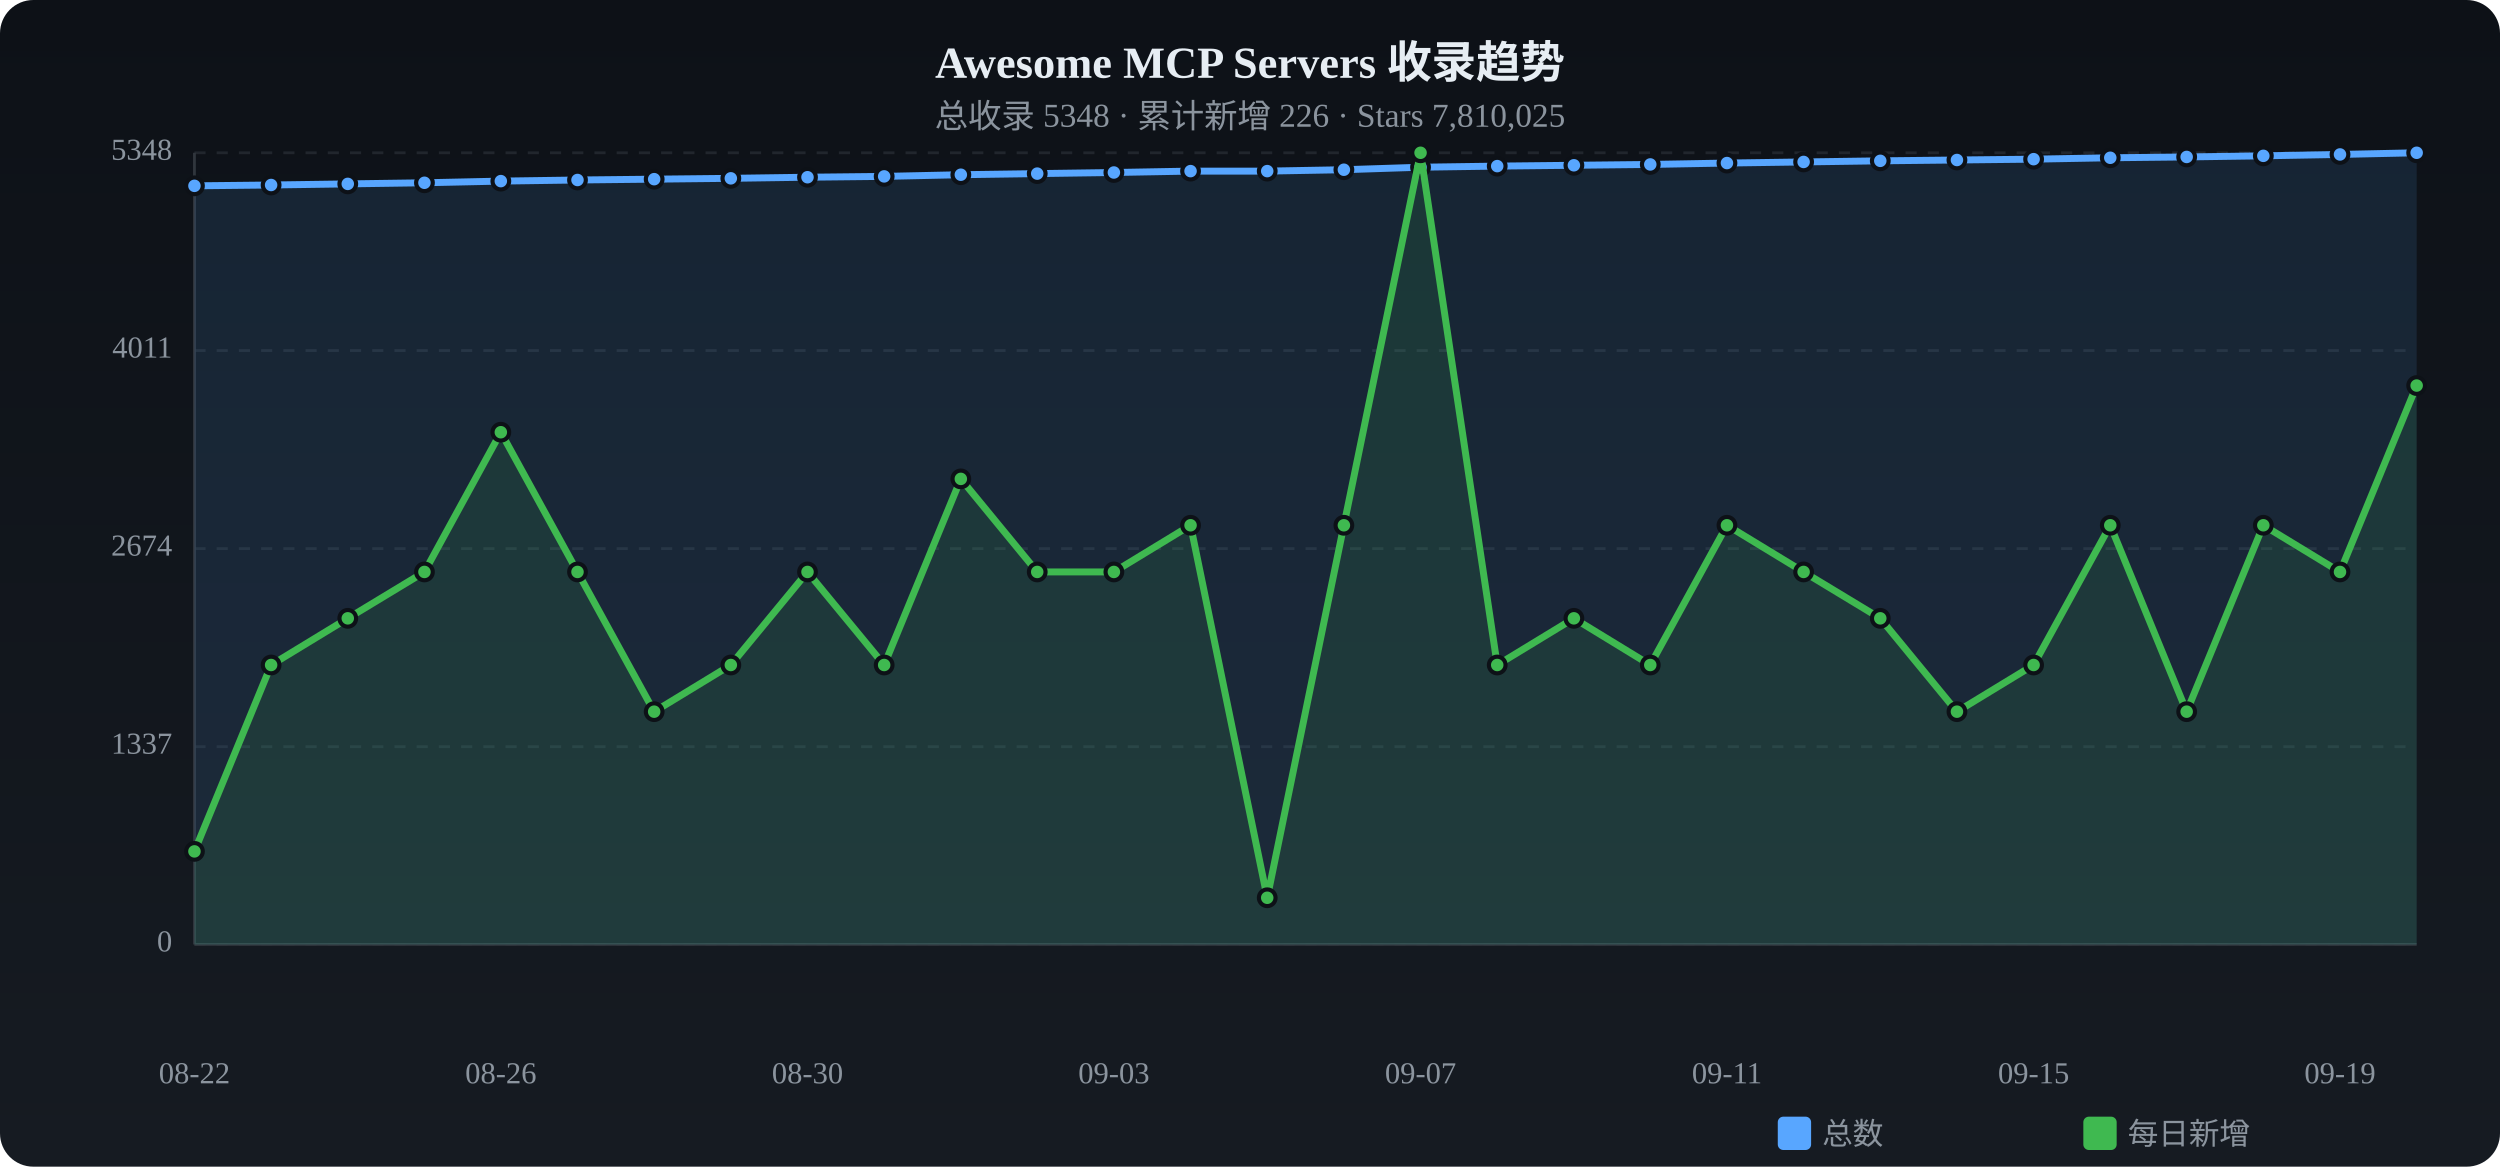
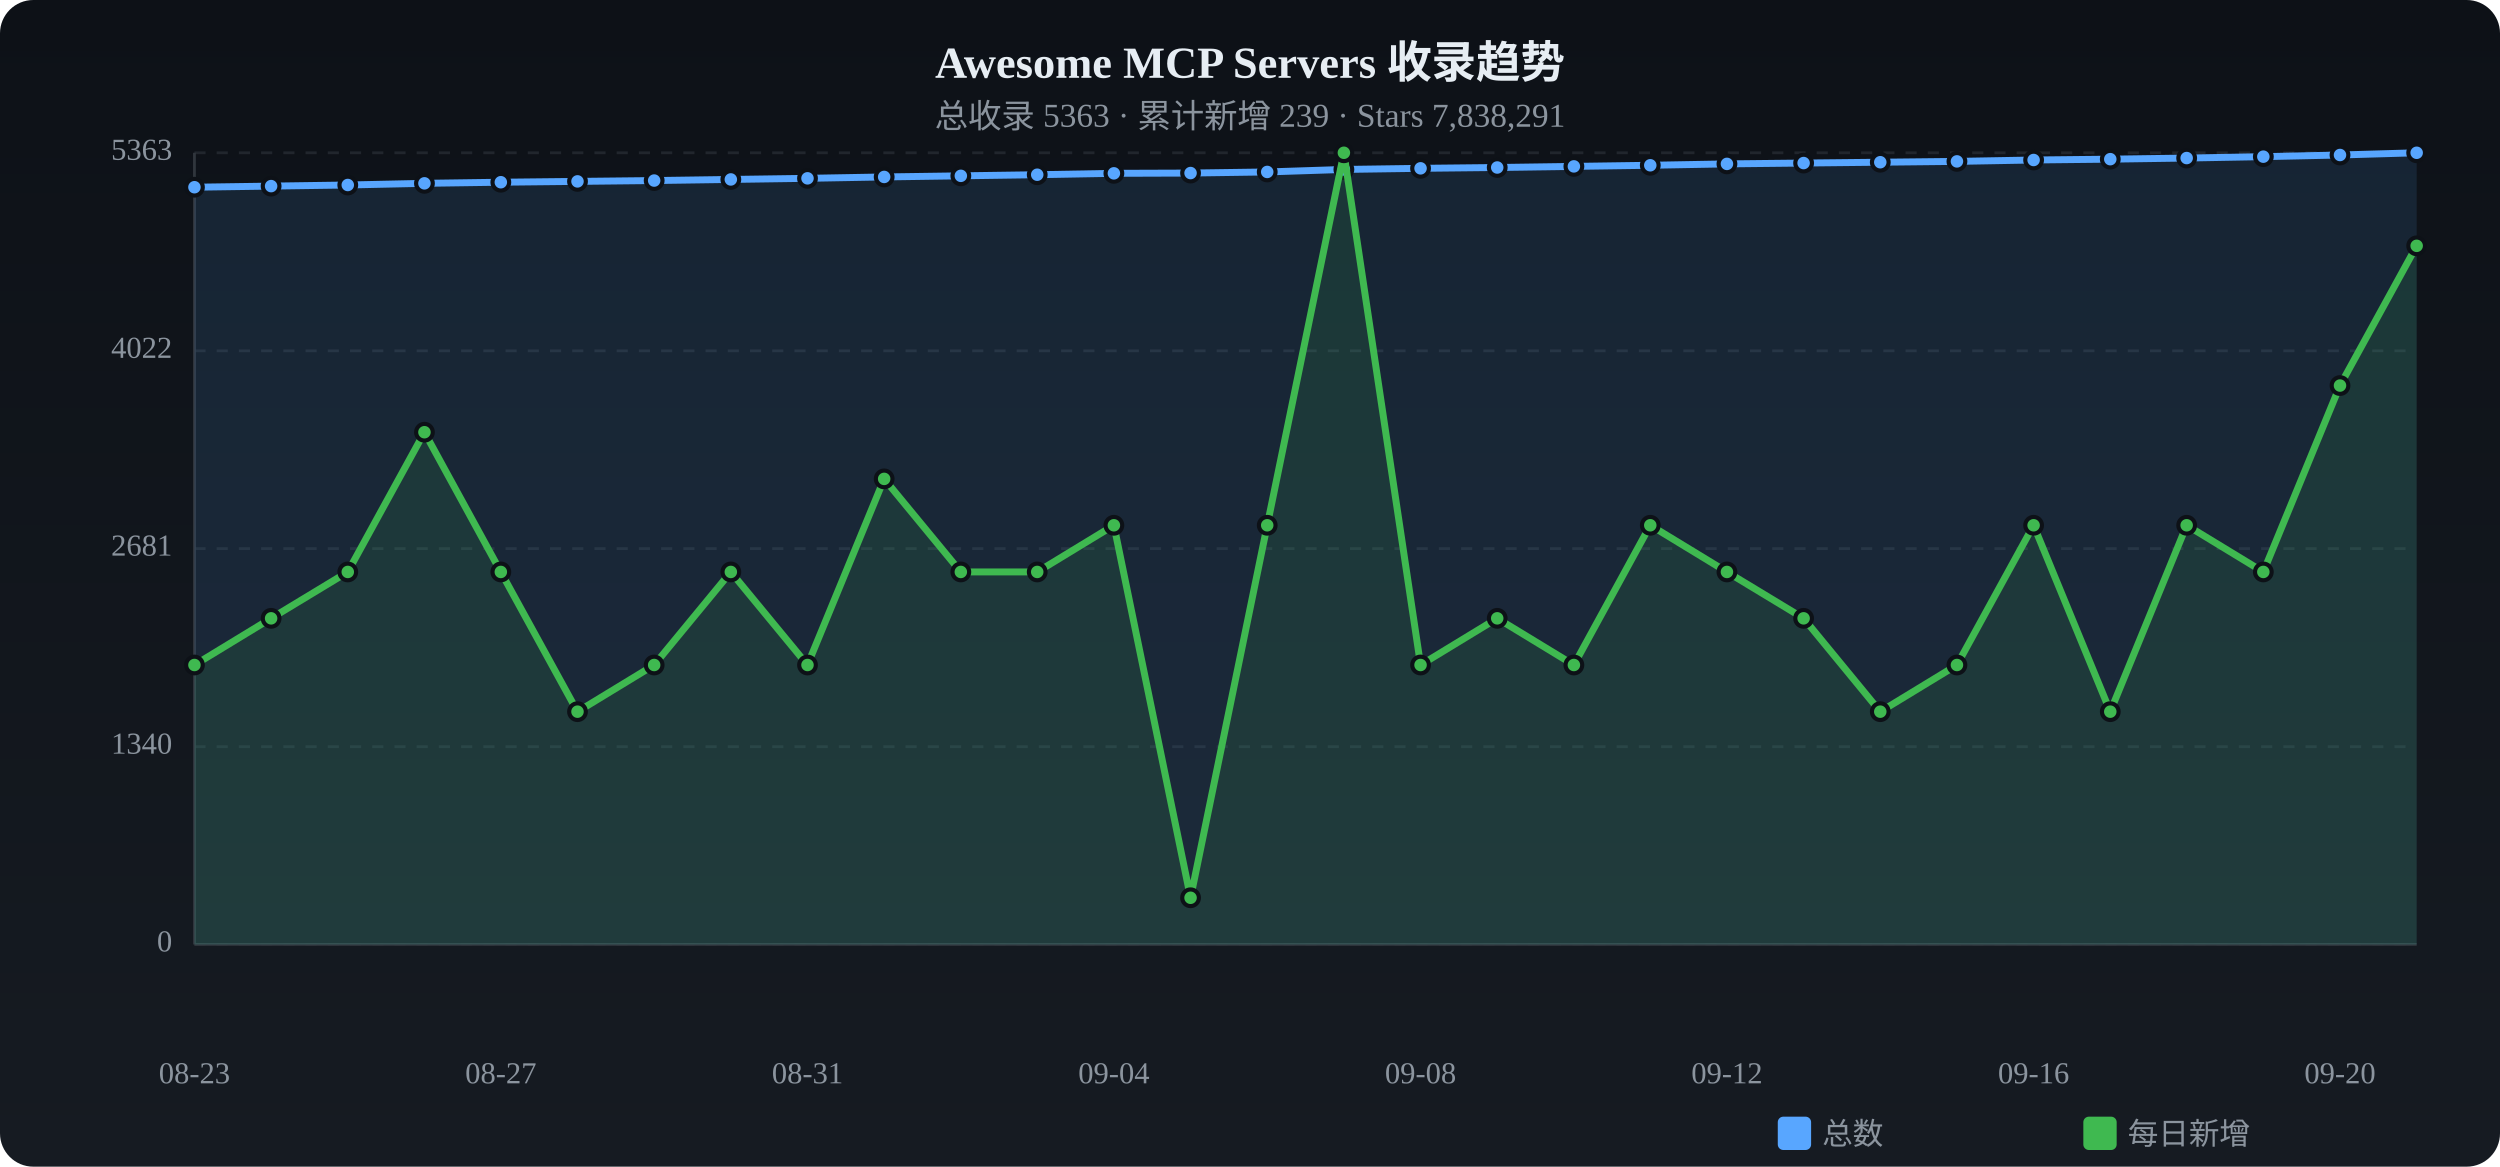
<svg xmlns="http://www.w3.org/2000/svg" viewBox="0 0 900 420" width="900" height="420">
  <defs>
    <linearGradient id="tbg" x1="0%" y1="0%" x2="0%" y2="100%">
      <stop offset="0%" stop-color="#0d1117" />
      <stop offset="100%" stop-color="#161b22" />
    </linearGradient>
  </defs>
  <rect width="900" height="420" rx="12" fill="url(#tbg)" />
  <text x="450.0" y="28" text-anchor="middle" fill="#e6edf3" font-size="16" font-weight="bold">Awesome MCP Servers 收录趋势</text>
-   <text x="450.0" y="46" text-anchor="middle" fill="#8b949e" font-size="12">总收录 5348 · 累计新增 226 · Stars 7,810,025</text>
+   <text x="450.0" y="46" text-anchor="middle" fill="#8b949e" font-size="12">总收录 5363 · 累计新增 239 · Stars 7,838,291</text>
  <text x="62" y="340.0" text-anchor="end" fill="#8b949e" font-size="11" dominant-baseline="middle">0</text>
  <line x1="70" y1="340.0" x2="870" y2="340.0" stroke="#21262d" stroke-dasharray="4 4" />
-   <text x="62" y="268.8" text-anchor="end" fill="#8b949e" font-size="11" dominant-baseline="middle">1337</text>
+   <text x="62" y="268.8" text-anchor="end" fill="#8b949e" font-size="11" dominant-baseline="middle">1340</text>
  <line x1="70" y1="268.8" x2="870" y2="268.8" stroke="#21262d" stroke-dasharray="4 4" />
-   <text x="62" y="197.5" text-anchor="end" fill="#8b949e" font-size="11" dominant-baseline="middle">2674</text>
+   <text x="62" y="197.5" text-anchor="end" fill="#8b949e" font-size="11" dominant-baseline="middle">2681</text>
  <line x1="70" y1="197.5" x2="870" y2="197.5" stroke="#21262d" stroke-dasharray="4 4" />
-   <text x="62" y="126.2" text-anchor="end" fill="#8b949e" font-size="11" dominant-baseline="middle">4011</text>
-   <line x1="70" y1="126.2" x2="870" y2="126.2" stroke="#21262d" stroke-dasharray="4 4" />
-   <text x="62" y="55.0" text-anchor="end" fill="#8b949e" font-size="11" dominant-baseline="middle">5348</text>
+   <text x="62" y="126.3" text-anchor="end" fill="#8b949e" font-size="11" dominant-baseline="middle">4022</text>
+   <line x1="70" y1="126.3" x2="870" y2="126.3" stroke="#21262d" stroke-dasharray="4 4" />
+   <text x="62" y="55.0" text-anchor="end" fill="#8b949e" font-size="11" dominant-baseline="middle">5363</text>
  <line x1="70" y1="55.0" x2="870" y2="55.0" stroke="#21262d" stroke-dasharray="4 4" />
  <line x1="70" y1="55" x2="70" y2="340" stroke="#30363d" />
  <line x1="70" y1="340" x2="870" y2="340" stroke="#30363d" />
-   <path d="M70.0,66.9 L97.6,66.6 L125.2,66.2 L152.8,65.8 L180.3,65.2 L207.9,64.8 L235.5,64.5 L263.1,64.2 L290.7,63.8 L318.3,63.5 L345.9,62.9 L373.4,62.5 L401.0,62.1 L428.6,61.6 L456.2,61.6 L483.8,61.1 L511.4,60.2 L539.0,59.8 L566.6,59.5 L594.1,59.2 L621.7,58.7 L649.3,58.3 L676.9,57.9 L704.5,57.6 L732.1,57.3 L759.7,56.8 L787.2,56.5 L814.8,56.1 L842.4,55.6 L870.0,55.0 L870.0,340 L70.0,340 Z" fill="#58a6ff" opacity="0.12" />
-   <polyline points="70.0,66.9 97.6,66.6 125.2,66.2 152.8,65.8 180.3,65.2 207.9,64.8 235.5,64.5 263.1,64.2 290.7,63.8 318.3,63.5 345.9,62.9 373.4,62.5 401.0,62.1 428.6,61.6 456.2,61.6 483.8,61.1 511.4,60.2 539.0,59.8 566.6,59.5 594.1,59.2 621.7,58.7 649.3,58.3 676.9,57.9 704.5,57.6 732.1,57.3 759.7,56.8 787.2,56.5 814.8,56.1 842.4,55.6 870.0,55.0" fill="none" stroke="#58a6ff" stroke-width="2.5" stroke-linecap="round" stroke-linejoin="round" />
-   <circle cx="70.0" cy="66.9" r="3" fill="#58a6ff" stroke="#0d1117" stroke-width="1.5" />
-   <circle cx="97.6" cy="66.6" r="3" fill="#58a6ff" stroke="#0d1117" stroke-width="1.5" />
-   <circle cx="125.2" cy="66.2" r="3" fill="#58a6ff" stroke="#0d1117" stroke-width="1.5" />
-   <circle cx="152.8" cy="65.8" r="3" fill="#58a6ff" stroke="#0d1117" stroke-width="1.5" />
-   <circle cx="180.3" cy="65.2" r="3" fill="#58a6ff" stroke="#0d1117" stroke-width="1.5" />
-   <circle cx="207.9" cy="64.8" r="3" fill="#58a6ff" stroke="#0d1117" stroke-width="1.5" />
-   <circle cx="235.5" cy="64.5" r="3" fill="#58a6ff" stroke="#0d1117" stroke-width="1.5" />
-   <circle cx="263.1" cy="64.2" r="3" fill="#58a6ff" stroke="#0d1117" stroke-width="1.5" />
-   <circle cx="290.7" cy="63.8" r="3" fill="#58a6ff" stroke="#0d1117" stroke-width="1.5" />
-   <circle cx="318.3" cy="63.5" r="3" fill="#58a6ff" stroke="#0d1117" stroke-width="1.5" />
-   <circle cx="345.9" cy="62.9" r="3" fill="#58a6ff" stroke="#0d1117" stroke-width="1.5" />
-   <circle cx="373.4" cy="62.5" r="3" fill="#58a6ff" stroke="#0d1117" stroke-width="1.5" />
-   <circle cx="401.0" cy="62.1" r="3" fill="#58a6ff" stroke="#0d1117" stroke-width="1.5" />
-   <circle cx="428.6" cy="61.6" r="3" fill="#58a6ff" stroke="#0d1117" stroke-width="1.5" />
-   <circle cx="456.2" cy="61.6" r="3" fill="#58a6ff" stroke="#0d1117" stroke-width="1.5" />
-   <circle cx="483.8" cy="61.1" r="3" fill="#58a6ff" stroke="#0d1117" stroke-width="1.5" />
-   <circle cx="511.4" cy="60.2" r="3" fill="#58a6ff" stroke="#0d1117" stroke-width="1.5" />
-   <circle cx="539.0" cy="59.8" r="3" fill="#58a6ff" stroke="#0d1117" stroke-width="1.5" />
-   <circle cx="566.6" cy="59.5" r="3" fill="#58a6ff" stroke="#0d1117" stroke-width="1.5" />
-   <circle cx="594.1" cy="59.2" r="3" fill="#58a6ff" stroke="#0d1117" stroke-width="1.5" />
-   <circle cx="621.7" cy="58.7" r="3" fill="#58a6ff" stroke="#0d1117" stroke-width="1.5" />
-   <circle cx="649.3" cy="58.3" r="3" fill="#58a6ff" stroke="#0d1117" stroke-width="1.5" />
-   <circle cx="676.9" cy="57.9" r="3" fill="#58a6ff" stroke="#0d1117" stroke-width="1.5" />
-   <circle cx="704.5" cy="57.6" r="3" fill="#58a6ff" stroke="#0d1117" stroke-width="1.5" />
-   <circle cx="732.1" cy="57.3" r="3" fill="#58a6ff" stroke="#0d1117" stroke-width="1.5" />
-   <circle cx="759.7" cy="56.8" r="3" fill="#58a6ff" stroke="#0d1117" stroke-width="1.5" />
-   <circle cx="787.2" cy="56.5" r="3" fill="#58a6ff" stroke="#0d1117" stroke-width="1.5" />
-   <circle cx="814.8" cy="56.1" r="3" fill="#58a6ff" stroke="#0d1117" stroke-width="1.5" />
-   <circle cx="842.4" cy="55.6" r="3" fill="#58a6ff" stroke="#0d1117" stroke-width="1.5" />
+   <path d="M70.0,67.4 L97.6,67.0 L125.2,66.6 L152.8,66.0 L180.3,65.6 L207.9,65.3 L235.5,65.0 L263.1,64.6 L290.7,64.2 L318.3,63.7 L345.9,63.3 L373.4,62.9 L401.0,62.4 L428.6,62.3 L456.2,61.9 L483.8,61.0 L511.4,60.6 L539.0,60.3 L566.6,59.9 L594.1,59.5 L621.7,59.0 L649.3,58.7 L676.9,58.4 L704.5,58.1 L732.1,57.6 L759.7,57.3 L787.2,56.9 L814.8,56.4 L842.4,55.8 L870.0,55.0 L870.0,340 L70.0,340 Z" fill="#58a6ff" opacity="0.12" />
+   <polyline points="70.0,67.4 97.6,67.0 125.2,66.6 152.8,66.0 180.3,65.6 207.9,65.3 235.5,65.0 263.1,64.6 290.7,64.2 318.3,63.7 345.9,63.3 373.4,62.9 401.0,62.4 428.6,62.3 456.2,61.9 483.8,61.0 511.4,60.6 539.0,60.3 566.6,59.9 594.1,59.5 621.7,59.0 649.3,58.7 676.9,58.4 704.5,58.1 732.1,57.6 759.7,57.3 787.2,56.9 814.8,56.4 842.4,55.8 870.0,55.0" fill="none" stroke="#58a6ff" stroke-width="2.5" stroke-linecap="round" stroke-linejoin="round" />
+   <circle cx="70.0" cy="67.4" r="3" fill="#58a6ff" stroke="#0d1117" stroke-width="1.5" />
+   <circle cx="97.6" cy="67.0" r="3" fill="#58a6ff" stroke="#0d1117" stroke-width="1.5" />
+   <circle cx="125.2" cy="66.6" r="3" fill="#58a6ff" stroke="#0d1117" stroke-width="1.5" />
+   <circle cx="152.8" cy="66.0" r="3" fill="#58a6ff" stroke="#0d1117" stroke-width="1.5" />
+   <circle cx="180.3" cy="65.6" r="3" fill="#58a6ff" stroke="#0d1117" stroke-width="1.5" />
+   <circle cx="207.9" cy="65.3" r="3" fill="#58a6ff" stroke="#0d1117" stroke-width="1.5" />
+   <circle cx="235.5" cy="65.0" r="3" fill="#58a6ff" stroke="#0d1117" stroke-width="1.5" />
+   <circle cx="263.1" cy="64.6" r="3" fill="#58a6ff" stroke="#0d1117" stroke-width="1.5" />
+   <circle cx="290.7" cy="64.2" r="3" fill="#58a6ff" stroke="#0d1117" stroke-width="1.5" />
+   <circle cx="318.3" cy="63.7" r="3" fill="#58a6ff" stroke="#0d1117" stroke-width="1.5" />
+   <circle cx="345.9" cy="63.3" r="3" fill="#58a6ff" stroke="#0d1117" stroke-width="1.5" />
+   <circle cx="373.4" cy="62.9" r="3" fill="#58a6ff" stroke="#0d1117" stroke-width="1.5" />
+   <circle cx="401.0" cy="62.4" r="3" fill="#58a6ff" stroke="#0d1117" stroke-width="1.5" />
+   <circle cx="428.6" cy="62.3" r="3" fill="#58a6ff" stroke="#0d1117" stroke-width="1.5" />
+   <circle cx="456.2" cy="61.9" r="3" fill="#58a6ff" stroke="#0d1117" stroke-width="1.5" />
+   <circle cx="483.8" cy="61.0" r="3" fill="#58a6ff" stroke="#0d1117" stroke-width="1.5" />
+   <circle cx="511.4" cy="60.6" r="3" fill="#58a6ff" stroke="#0d1117" stroke-width="1.5" />
+   <circle cx="539.0" cy="60.3" r="3" fill="#58a6ff" stroke="#0d1117" stroke-width="1.5" />
+   <circle cx="566.6" cy="59.9" r="3" fill="#58a6ff" stroke="#0d1117" stroke-width="1.5" />
+   <circle cx="594.1" cy="59.5" r="3" fill="#58a6ff" stroke="#0d1117" stroke-width="1.5" />
+   <circle cx="621.7" cy="59.0" r="3" fill="#58a6ff" stroke="#0d1117" stroke-width="1.5" />
+   <circle cx="649.3" cy="58.7" r="3" fill="#58a6ff" stroke="#0d1117" stroke-width="1.5" />
+   <circle cx="676.9" cy="58.4" r="3" fill="#58a6ff" stroke="#0d1117" stroke-width="1.5" />
+   <circle cx="704.5" cy="58.1" r="3" fill="#58a6ff" stroke="#0d1117" stroke-width="1.5" />
+   <circle cx="732.1" cy="57.6" r="3" fill="#58a6ff" stroke="#0d1117" stroke-width="1.5" />
+   <circle cx="759.7" cy="57.3" r="3" fill="#58a6ff" stroke="#0d1117" stroke-width="1.5" />
+   <circle cx="787.2" cy="56.9" r="3" fill="#58a6ff" stroke="#0d1117" stroke-width="1.5" />
+   <circle cx="814.8" cy="56.4" r="3" fill="#58a6ff" stroke="#0d1117" stroke-width="1.5" />
+   <circle cx="842.4" cy="55.8" r="3" fill="#58a6ff" stroke="#0d1117" stroke-width="1.5" />
  <circle cx="870.0" cy="55.0" r="3" fill="#58a6ff" stroke="#0d1117" stroke-width="1.5" />
-   <path d="M70.0,306.5 L97.6,239.4 L125.2,222.6 L152.8,205.9 L180.3,155.6 L207.9,205.9 L235.5,256.2 L263.1,239.4 L290.7,205.9 L318.3,239.4 L345.9,172.4 L373.4,205.9 L401.0,205.9 L428.6,189.1 L456.2,323.2 L483.8,189.1 L511.4,55.0 L539.0,239.4 L566.6,222.6 L594.1,239.4 L621.7,189.1 L649.3,205.9 L676.9,222.6 L704.5,256.2 L732.1,239.4 L759.7,189.1 L787.2,256.2 L814.8,189.1 L842.4,205.9 L870.0,138.8 L870.0,340 L70.0,340 Z" fill="#3fb950" opacity="0.12" />
-   <polyline points="70.0,306.5 97.6,239.4 125.2,222.6 152.8,205.9 180.3,155.6 207.9,205.9 235.5,256.2 263.1,239.4 290.7,205.9 318.3,239.4 345.9,172.4 373.4,205.9 401.0,205.9 428.6,189.1 456.2,323.2 483.8,189.1 511.4,55.0 539.0,239.4 566.6,222.6 594.1,239.4 621.7,189.1 649.3,205.9 676.9,222.6 704.5,256.2 732.1,239.4 759.7,189.1 787.2,256.2 814.8,189.1 842.4,205.9 870.0,138.8" fill="none" stroke="#3fb950" stroke-width="2.5" stroke-linecap="round" stroke-linejoin="round" />
-   <circle cx="70.0" cy="306.5" r="3" fill="#3fb950" stroke="#0d1117" stroke-width="1.5" />
-   <circle cx="97.6" cy="239.4" r="3" fill="#3fb950" stroke="#0d1117" stroke-width="1.5" />
-   <circle cx="125.2" cy="222.6" r="3" fill="#3fb950" stroke="#0d1117" stroke-width="1.5" />
-   <circle cx="152.8" cy="205.9" r="3" fill="#3fb950" stroke="#0d1117" stroke-width="1.5" />
-   <circle cx="180.3" cy="155.6" r="3" fill="#3fb950" stroke="#0d1117" stroke-width="1.5" />
-   <circle cx="207.9" cy="205.9" r="3" fill="#3fb950" stroke="#0d1117" stroke-width="1.5" />
-   <circle cx="235.5" cy="256.2" r="3" fill="#3fb950" stroke="#0d1117" stroke-width="1.5" />
-   <circle cx="263.1" cy="239.4" r="3" fill="#3fb950" stroke="#0d1117" stroke-width="1.5" />
-   <circle cx="290.7" cy="205.9" r="3" fill="#3fb950" stroke="#0d1117" stroke-width="1.5" />
-   <circle cx="318.3" cy="239.4" r="3" fill="#3fb950" stroke="#0d1117" stroke-width="1.5" />
-   <circle cx="345.9" cy="172.4" r="3" fill="#3fb950" stroke="#0d1117" stroke-width="1.5" />
+   <path d="M70.0,239.4 L97.6,222.6 L125.2,205.9 L152.8,155.6 L180.3,205.9 L207.9,256.2 L235.5,239.4 L263.1,205.9 L290.7,239.4 L318.3,172.4 L345.9,205.9 L373.4,205.9 L401.0,189.1 L428.6,323.2 L456.2,189.1 L483.8,55.0 L511.4,239.4 L539.0,222.6 L566.6,239.4 L594.1,189.1 L621.7,205.9 L649.3,222.6 L676.9,256.2 L704.5,239.4 L732.1,189.1 L759.7,256.2 L787.2,189.1 L814.8,205.9 L842.4,138.8 L870.0,88.5 L870.0,340 L70.0,340 Z" fill="#3fb950" opacity="0.12" />
+   <polyline points="70.0,239.4 97.6,222.6 125.2,205.9 152.8,155.6 180.3,205.9 207.9,256.2 235.5,239.4 263.1,205.9 290.7,239.4 318.3,172.4 345.9,205.9 373.4,205.9 401.0,189.1 428.6,323.2 456.2,189.1 483.8,55.0 511.4,239.4 539.0,222.6 566.6,239.4 594.1,189.1 621.7,205.9 649.3,222.6 676.9,256.2 704.5,239.4 732.1,189.1 759.7,256.2 787.2,189.1 814.8,205.9 842.4,138.8 870.0,88.5" fill="none" stroke="#3fb950" stroke-width="2.5" stroke-linecap="round" stroke-linejoin="round" />
+   <circle cx="70.0" cy="239.4" r="3" fill="#3fb950" stroke="#0d1117" stroke-width="1.5" />
+   <circle cx="97.6" cy="222.6" r="3" fill="#3fb950" stroke="#0d1117" stroke-width="1.5" />
+   <circle cx="125.2" cy="205.9" r="3" fill="#3fb950" stroke="#0d1117" stroke-width="1.5" />
+   <circle cx="152.8" cy="155.6" r="3" fill="#3fb950" stroke="#0d1117" stroke-width="1.5" />
+   <circle cx="180.3" cy="205.9" r="3" fill="#3fb950" stroke="#0d1117" stroke-width="1.5" />
+   <circle cx="207.9" cy="256.2" r="3" fill="#3fb950" stroke="#0d1117" stroke-width="1.5" />
+   <circle cx="235.5" cy="239.4" r="3" fill="#3fb950" stroke="#0d1117" stroke-width="1.5" />
+   <circle cx="263.1" cy="205.9" r="3" fill="#3fb950" stroke="#0d1117" stroke-width="1.5" />
+   <circle cx="290.7" cy="239.4" r="3" fill="#3fb950" stroke="#0d1117" stroke-width="1.5" />
+   <circle cx="318.3" cy="172.4" r="3" fill="#3fb950" stroke="#0d1117" stroke-width="1.5" />
+   <circle cx="345.9" cy="205.9" r="3" fill="#3fb950" stroke="#0d1117" stroke-width="1.5" />
  <circle cx="373.4" cy="205.9" r="3" fill="#3fb950" stroke="#0d1117" stroke-width="1.5" />
-   <circle cx="401.0" cy="205.9" r="3" fill="#3fb950" stroke="#0d1117" stroke-width="1.5" />
-   <circle cx="428.6" cy="189.1" r="3" fill="#3fb950" stroke="#0d1117" stroke-width="1.5" />
-   <circle cx="456.2" cy="323.2" r="3" fill="#3fb950" stroke="#0d1117" stroke-width="1.5" />
-   <circle cx="483.8" cy="189.1" r="3" fill="#3fb950" stroke="#0d1117" stroke-width="1.5" />
-   <circle cx="511.4" cy="55.0" r="3" fill="#3fb950" stroke="#0d1117" stroke-width="1.5" />
-   <circle cx="539.0" cy="239.4" r="3" fill="#3fb950" stroke="#0d1117" stroke-width="1.5" />
-   <circle cx="566.6" cy="222.6" r="3" fill="#3fb950" stroke="#0d1117" stroke-width="1.5" />
-   <circle cx="594.1" cy="239.4" r="3" fill="#3fb950" stroke="#0d1117" stroke-width="1.5" />
-   <circle cx="621.7" cy="189.1" r="3" fill="#3fb950" stroke="#0d1117" stroke-width="1.5" />
-   <circle cx="649.3" cy="205.9" r="3" fill="#3fb950" stroke="#0d1117" stroke-width="1.5" />
-   <circle cx="676.9" cy="222.6" r="3" fill="#3fb950" stroke="#0d1117" stroke-width="1.5" />
-   <circle cx="704.5" cy="256.2" r="3" fill="#3fb950" stroke="#0d1117" stroke-width="1.5" />
-   <circle cx="732.1" cy="239.4" r="3" fill="#3fb950" stroke="#0d1117" stroke-width="1.5" />
-   <circle cx="759.7" cy="189.1" r="3" fill="#3fb950" stroke="#0d1117" stroke-width="1.5" />
-   <circle cx="787.2" cy="256.2" r="3" fill="#3fb950" stroke="#0d1117" stroke-width="1.5" />
-   <circle cx="814.8" cy="189.1" r="3" fill="#3fb950" stroke="#0d1117" stroke-width="1.5" />
-   <circle cx="842.4" cy="205.9" r="3" fill="#3fb950" stroke="#0d1117" stroke-width="1.5" />
-   <circle cx="870.0" cy="138.8" r="3" fill="#3fb950" stroke="#0d1117" stroke-width="1.5" />
-   <text x="70.0" y="390" text-anchor="middle" fill="#8b949e" font-size="11">08-22</text>
-   <text x="180.3" y="390" text-anchor="middle" fill="#8b949e" font-size="11">08-26</text>
-   <text x="290.7" y="390" text-anchor="middle" fill="#8b949e" font-size="11">08-30</text>
-   <text x="401.0" y="390" text-anchor="middle" fill="#8b949e" font-size="11">09-03</text>
-   <text x="511.4" y="390" text-anchor="middle" fill="#8b949e" font-size="11">09-07</text>
-   <text x="621.7" y="390" text-anchor="middle" fill="#8b949e" font-size="11">09-11</text>
-   <text x="732.1" y="390" text-anchor="middle" fill="#8b949e" font-size="11">09-15</text>
-   <text x="842.4" y="390" text-anchor="middle" fill="#8b949e" font-size="11">09-19</text>
+   <circle cx="401.0" cy="189.1" r="3" fill="#3fb950" stroke="#0d1117" stroke-width="1.5" />
+   <circle cx="428.6" cy="323.2" r="3" fill="#3fb950" stroke="#0d1117" stroke-width="1.5" />
+   <circle cx="456.2" cy="189.1" r="3" fill="#3fb950" stroke="#0d1117" stroke-width="1.5" />
+   <circle cx="483.8" cy="55.0" r="3" fill="#3fb950" stroke="#0d1117" stroke-width="1.5" />
+   <circle cx="511.4" cy="239.4" r="3" fill="#3fb950" stroke="#0d1117" stroke-width="1.5" />
+   <circle cx="539.0" cy="222.6" r="3" fill="#3fb950" stroke="#0d1117" stroke-width="1.5" />
+   <circle cx="566.6" cy="239.4" r="3" fill="#3fb950" stroke="#0d1117" stroke-width="1.5" />
+   <circle cx="594.1" cy="189.1" r="3" fill="#3fb950" stroke="#0d1117" stroke-width="1.5" />
+   <circle cx="621.7" cy="205.9" r="3" fill="#3fb950" stroke="#0d1117" stroke-width="1.5" />
+   <circle cx="649.3" cy="222.6" r="3" fill="#3fb950" stroke="#0d1117" stroke-width="1.5" />
+   <circle cx="676.9" cy="256.2" r="3" fill="#3fb950" stroke="#0d1117" stroke-width="1.5" />
+   <circle cx="704.5" cy="239.4" r="3" fill="#3fb950" stroke="#0d1117" stroke-width="1.5" />
+   <circle cx="732.1" cy="189.1" r="3" fill="#3fb950" stroke="#0d1117" stroke-width="1.5" />
+   <circle cx="759.7" cy="256.2" r="3" fill="#3fb950" stroke="#0d1117" stroke-width="1.5" />
+   <circle cx="787.2" cy="189.1" r="3" fill="#3fb950" stroke="#0d1117" stroke-width="1.5" />
+   <circle cx="814.8" cy="205.9" r="3" fill="#3fb950" stroke="#0d1117" stroke-width="1.5" />
+   <circle cx="842.4" cy="138.8" r="3" fill="#3fb950" stroke="#0d1117" stroke-width="1.5" />
+   <circle cx="870.0" cy="88.5" r="3" fill="#3fb950" stroke="#0d1117" stroke-width="1.5" />
+   <text x="70.0" y="390" text-anchor="middle" fill="#8b949e" font-size="11">08-23</text>
+   <text x="180.3" y="390" text-anchor="middle" fill="#8b949e" font-size="11">08-27</text>
+   <text x="290.7" y="390" text-anchor="middle" fill="#8b949e" font-size="11">08-31</text>
+   <text x="401.0" y="390" text-anchor="middle" fill="#8b949e" font-size="11">09-04</text>
+   <text x="511.4" y="390" text-anchor="middle" fill="#8b949e" font-size="11">09-08</text>
+   <text x="621.7" y="390" text-anchor="middle" fill="#8b949e" font-size="11">09-12</text>
+   <text x="732.1" y="390" text-anchor="middle" fill="#8b949e" font-size="11">09-16</text>
+   <text x="842.4" y="390" text-anchor="middle" fill="#8b949e" font-size="11">09-20</text>
  <rect x="640" y="402" width="12" height="12" rx="2" fill="#58a6ff" />
  <text x="656" y="412" fill="#8b949e" font-size="11">总数</text>
  <rect x="750" y="402" width="12" height="12" rx="2" fill="#3fb950" />
  <text x="766" y="412" fill="#8b949e" font-size="11">每日新增</text>
</svg>
